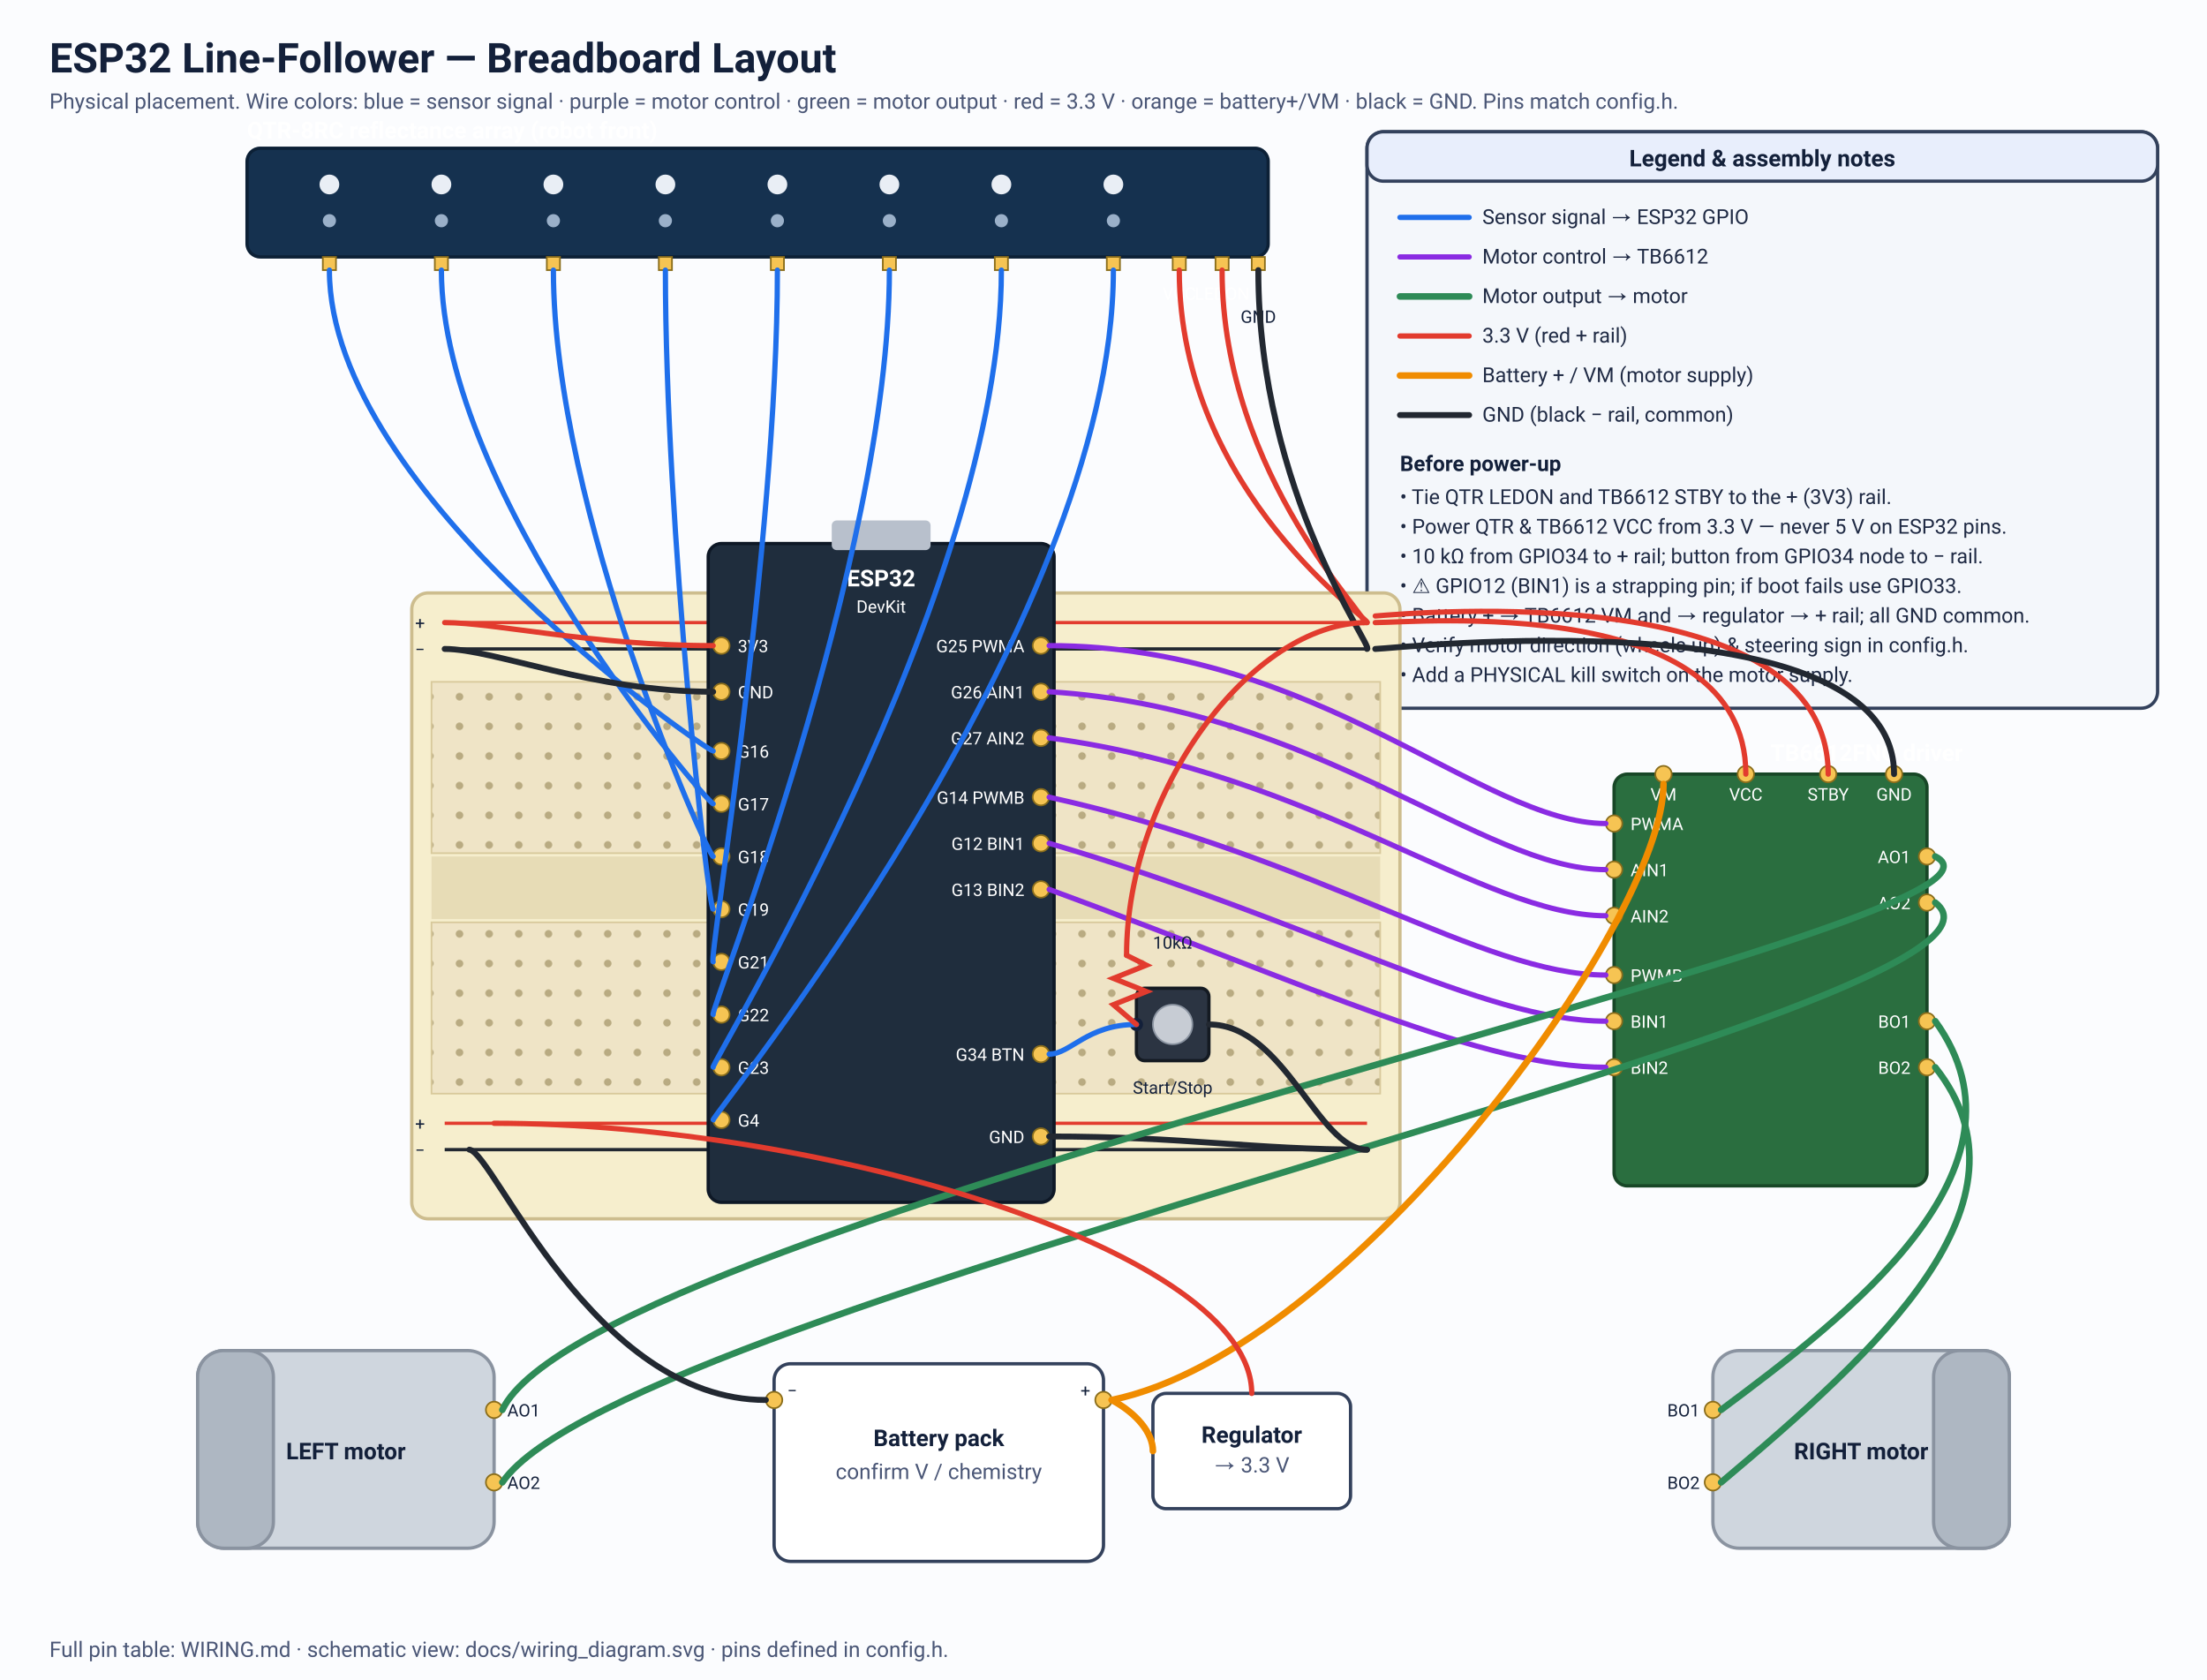
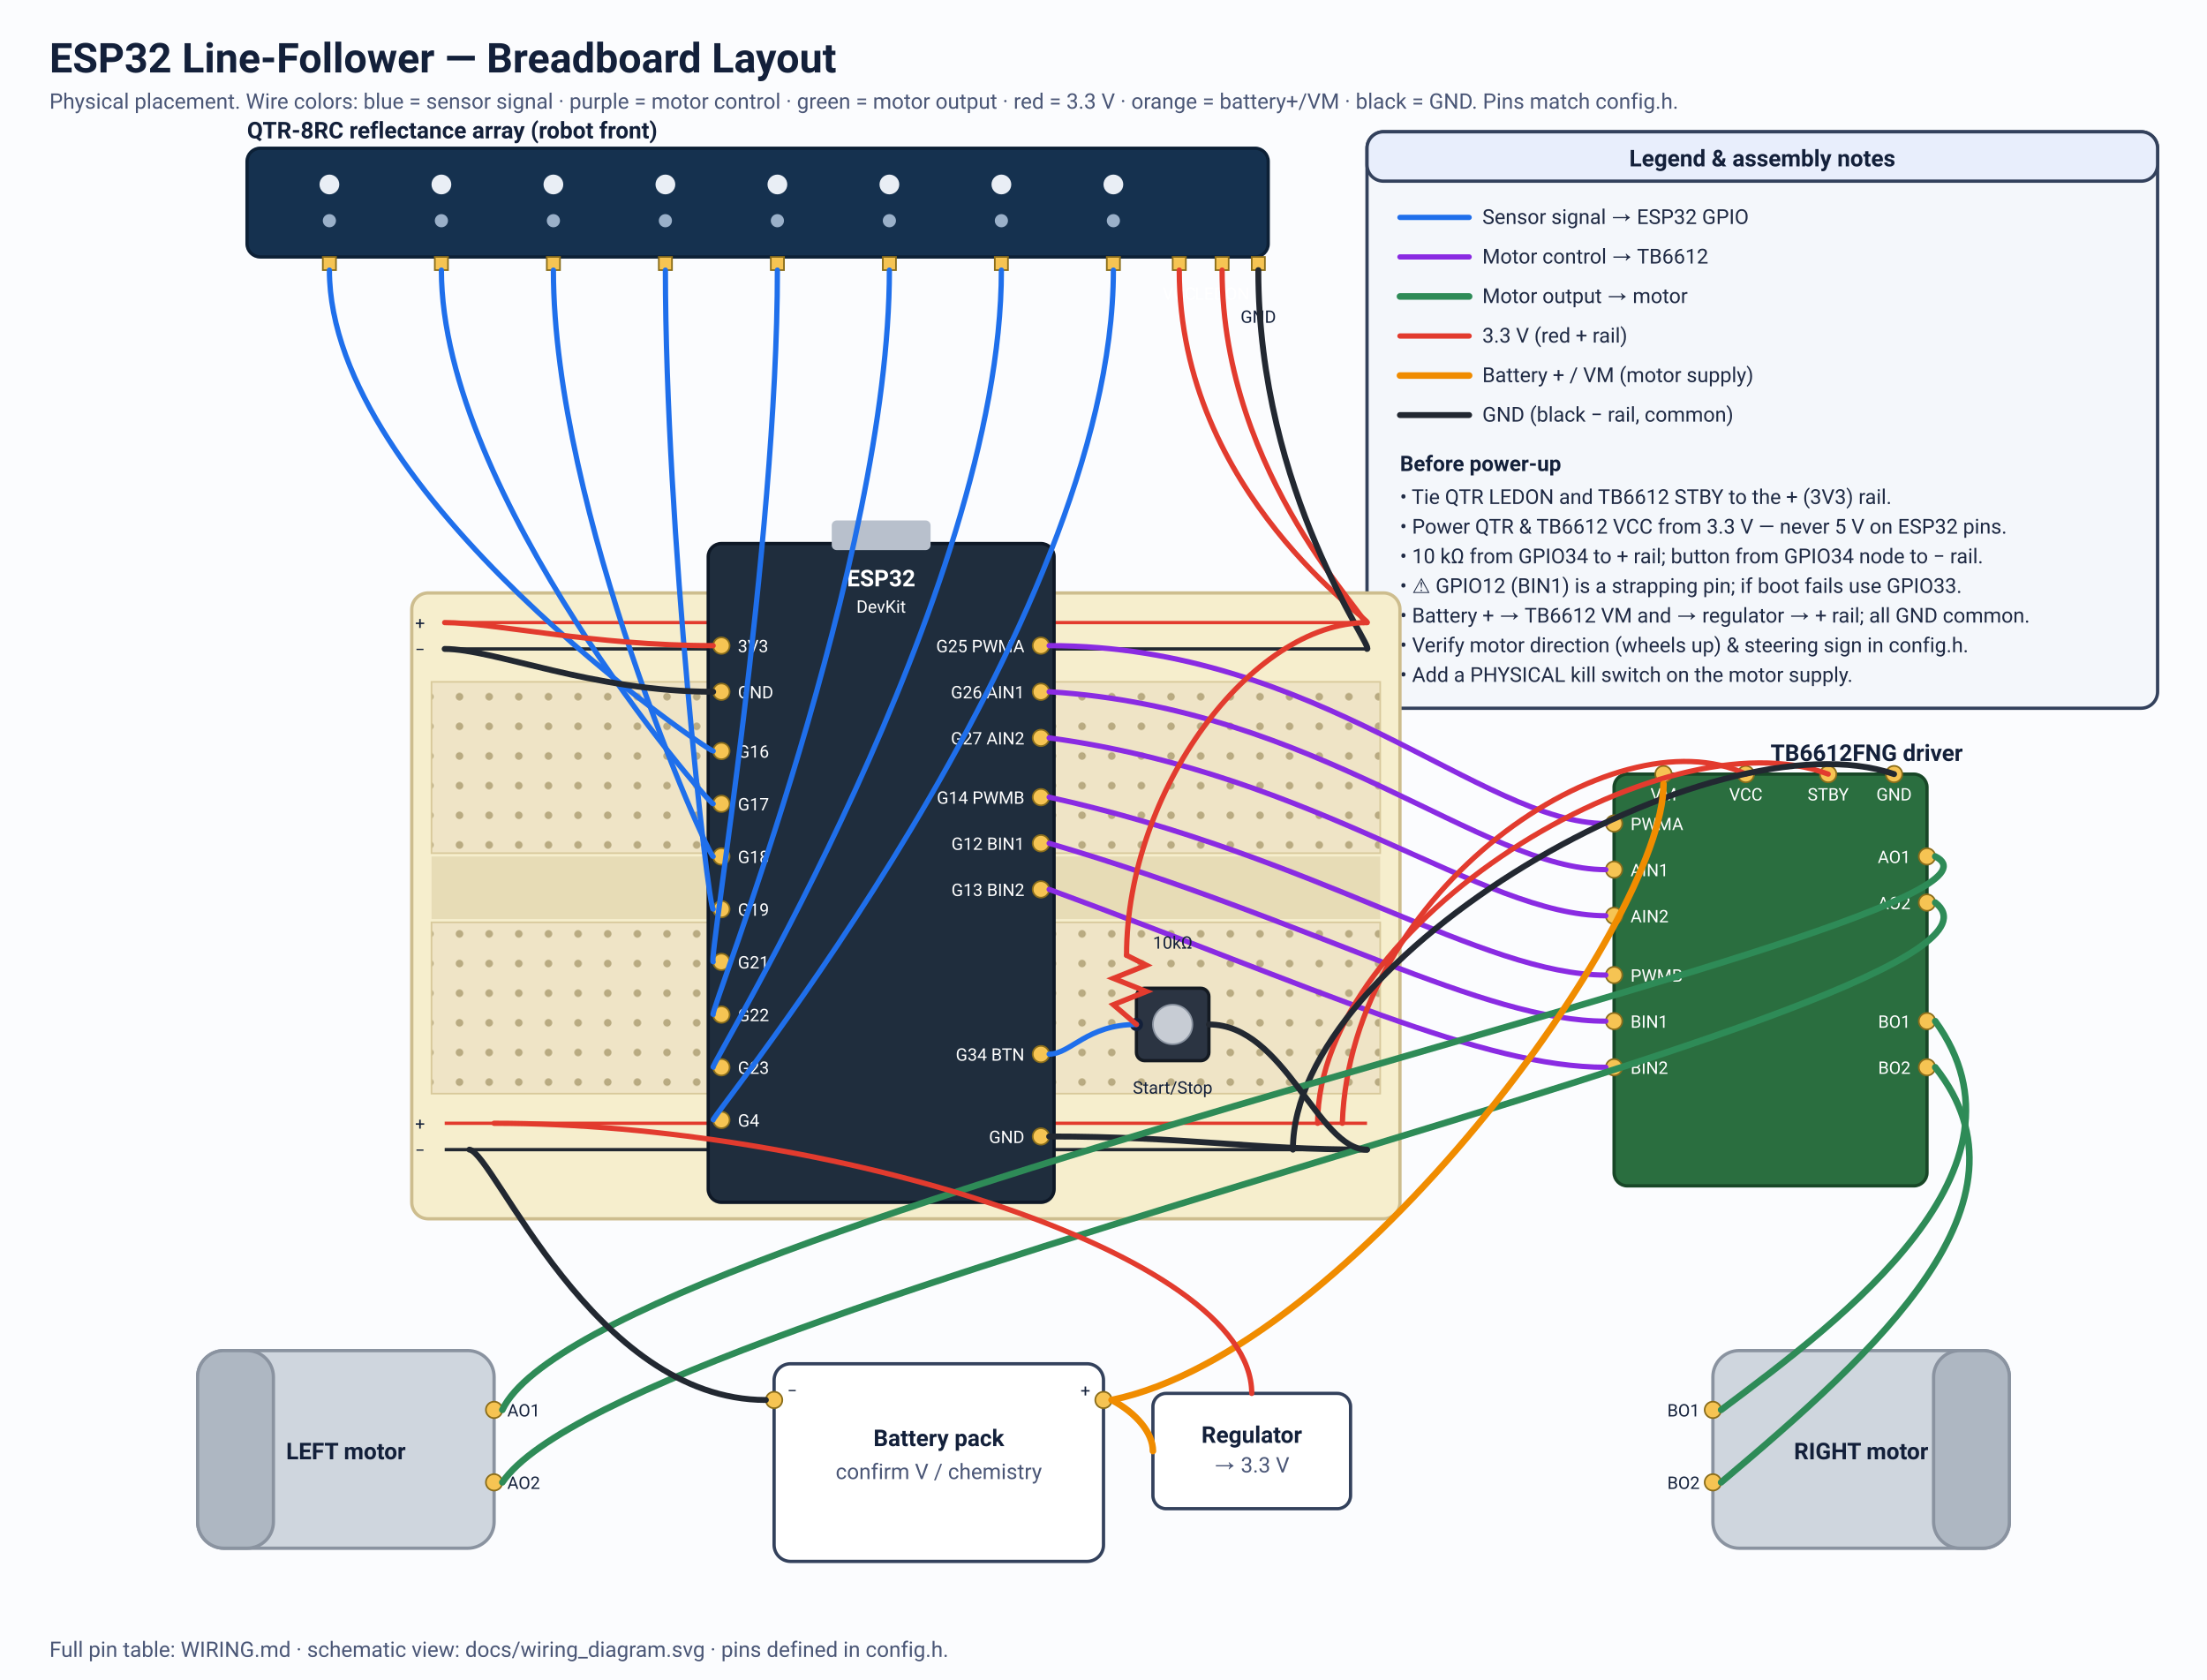
<svg xmlns="http://www.w3.org/2000/svg" viewBox="0 0 1340 1020" font-family="'Segoe UI',Roboto,Helvetica,Arial,sans-serif">
  <style>
    .bg    { fill:#fbfcfe; }
    .title { fill:#13203a; font-size:25px; font-weight:700; }
    .sub   { fill:#4a5676; font-size:13px; }
    .bt    { fill:#ffffff; font-size:14px; font-weight:700; }
    .btd   { fill:#13203a; font-size:14px; font-weight:700; }
    .lab   { fill:#ffffff; font-size:10.5px; }
    .labd  { fill:#13203a; font-size:10.5px; }
    .note  { fill:#1f2a44; font-size:12.5px; }
    .noteb { fill:#13203a; font-size:13px; font-weight:700; }
    .wsig  { stroke:#1f6feb; stroke-width:3.2; fill:none; stroke-linecap:round; }
    .wmot  { stroke:#8a2be2; stroke-width:3.2; fill:none; stroke-linecap:round; }
    .wout  { stroke:#2e8b57; stroke-width:4;   fill:none; stroke-linecap:round; }
    .w3v3  { stroke:#e23b2e; stroke-width:3.2; fill:none; stroke-linecap:round; }
    .wvm   { stroke:#f08c00; stroke-width:4;   fill:none; stroke-linecap:round; }
    .wgnd  { stroke:#222831; stroke-width:3.6; fill:none; stroke-linecap:round; }
    .pad   { fill:#f6c453; stroke:#8a6d1b; stroke-width:1; }
  </style>
  <defs>
    <pattern id="holes" width="18" height="18" patternUnits="userSpaceOnUse">
      <rect width="18" height="18" fill="#efe4c6" />
      <circle cx="9" cy="9" r="2.3" fill="#b9ab82" />
    </pattern>
  </defs>
  <rect class="bg" x="0" y="0" width="1340" height="1020" />
  <text class="title" x="30" y="44">ESP32 Line-Follower — Breadboard Layout</text>
  <text class="sub" x="30" y="66">Physical placement. Wire colors: blue = sensor signal · purple = motor control · green = motor output · red = 3.3 V · orange = battery+/VM · black = GND. Pins match config.h.</text>
  <rect x="150" y="90" width="620" height="66" rx="8" fill="#15314f" stroke="#0c2036" stroke-width="2" />
-   <text class="bt" x="150" y="84" dominant-baseline="auto">QTR-8RC reflectance array (robot front)</text>
+   <text class="btd" x="150" y="84" dominant-baseline="auto">QTR-8RC reflectance array (robot front)</text>
  <g>
    <g fill="#e9eef5">
      <circle cx="200" cy="112" r="6" />
      <circle cx="200" cy="134" r="4" fill="#9ab0c9" />
      <circle cx="268" cy="112" r="6" />
      <circle cx="268" cy="134" r="4" fill="#9ab0c9" />
      <circle cx="336" cy="112" r="6" />
      <circle cx="336" cy="134" r="4" fill="#9ab0c9" />
      <circle cx="404" cy="112" r="6" />
      <circle cx="404" cy="134" r="4" fill="#9ab0c9" />
      <circle cx="472" cy="112" r="6" />
      <circle cx="472" cy="134" r="4" fill="#9ab0c9" />
      <circle cx="540" cy="112" r="6" />
      <circle cx="540" cy="134" r="4" fill="#9ab0c9" />
      <circle cx="608" cy="112" r="6" />
      <circle cx="608" cy="134" r="4" fill="#9ab0c9" />
      <circle cx="676" cy="112" r="6" />
      <circle cx="676" cy="134" r="4" fill="#9ab0c9" />
    </g>
  </g>
  <g>
    <rect class="pad" x="196" y="156" width="8" height="8" />
    <rect class="pad" x="264" y="156" width="8" height="8" />
    <rect class="pad" x="332" y="156" width="8" height="8" />
    <rect class="pad" x="400" y="156" width="8" height="8" />
    <rect class="pad" x="468" y="156" width="8" height="8" />
    <rect class="pad" x="536" y="156" width="8" height="8" />
    <rect class="pad" x="604" y="156" width="8" height="8" />
    <rect class="pad" x="672" y="156" width="8" height="8" />
    <rect class="pad" x="712" y="156" width="8" height="8" />
    <text class="lab" x="716" y="182" text-anchor="middle">VCC</text>
    <rect class="pad" x="738" y="156" width="8" height="8" />
    <text class="lab" x="742" y="182" text-anchor="middle" fill="#13203a">LEDON</text>
    <rect class="pad" x="760" y="156" width="8" height="8" />
    <text class="labd" x="764" y="196" text-anchor="middle">GND</text>
  </g>
  <rect x="830" y="80" width="480" height="350" rx="10" fill="#f4f7fb" stroke="#33415c" stroke-width="2" />
  <rect x="830" y="80" width="480" height="30" rx="10" fill="#e8eefc" stroke="#33415c" stroke-width="2" />
  <text class="btd" x="1070" y="101" text-anchor="middle">Legend &amp; assembly notes</text>
  <g>
    <line class="wsig" x1="850" y1="132" x2="892" y2="132" />
    <text class="note" x="900" y="136">Sensor signal → ESP32 GPIO</text>
    <line class="wmot" x1="850" y1="156" x2="892" y2="156" />
    <text class="note" x="900" y="160">Motor control → TB6612</text>
    <line class="wout" x1="850" y1="180" x2="892" y2="180" />
    <text class="note" x="900" y="184">Motor output → motor</text>
    <line class="w3v3" x1="850" y1="204" x2="892" y2="204" />
    <text class="note" x="900" y="208">3.3 V (red + rail)</text>
    <line class="wvm" x1="850" y1="228" x2="892" y2="228" />
    <text class="note" x="900" y="232">Battery + / VM (motor supply)</text>
    <line class="wgnd" x1="850" y1="252" x2="892" y2="252" />
    <text class="note" x="900" y="256">GND (black − rail, common)</text>
  </g>
  <text class="noteb" x="850" y="286">Before power-up</text>
  <text class="note" x="850" y="306">• Tie QTR LEDON and TB6612 STBY to the + (3V3) rail.</text>
  <text class="note" x="850" y="324">• Power QTR &amp; TB6612 VCC from 3.3 V — never 5 V on ESP32 pins.</text>
  <text class="note" x="850" y="342">• 10 kΩ from GPIO34 to + rail; button from GPIO34 node to − rail.</text>
  <text class="note" x="850" y="360">• ⚠ GPIO12 (BIN1) is a strapping pin; if boot fails use GPIO33.</text>
  <text class="note" x="850" y="378">• Battery + → TB6612 VM and → regulator → + rail; all GND common.</text>
  <text class="note" x="850" y="396">• Verify motor direction (wheels up) &amp; steering sign in config.h.</text>
  <text class="note" x="850" y="414">• Add a PHYSICAL kill switch on the motor supply.</text>
  <rect x="250" y="360" width="600" height="380" rx="10" fill="#f6eecd" stroke="#cdbd8e" stroke-width="2" />
  <line x1="270" y1="378" x2="830" y2="378" stroke="#e23b2e" stroke-width="2" />
  <text class="labd" x="258" y="382" text-anchor="end" fill="#e23b2e">+</text>
  <line x1="270" y1="394" x2="830" y2="394" stroke="#222831" stroke-width="2" />
  <text class="labd" x="258" y="398" text-anchor="end">−</text>
  <rect x="262" y="414" width="576" height="104" fill="url(#holes)" stroke="#d8c99b" />
  <rect x="262" y="560" width="576" height="104" fill="url(#holes)" stroke="#d8c99b" />
  <rect x="262" y="520" width="576" height="38" fill="#e7dcb6" />
  <text class="sub" x="550" y="543" text-anchor="middle" fill="#9a8a5a">center channel</text>
  <line x1="270" y1="682" x2="830" y2="682" stroke="#e23b2e" stroke-width="2" />
  <text class="labd" x="258" y="686" text-anchor="end" fill="#e23b2e">+</text>
  <line x1="270" y1="698" x2="830" y2="698" stroke="#222831" stroke-width="2" />
  <text class="labd" x="258" y="702" text-anchor="end">−</text>
  <rect x="430" y="330" width="210" height="400" rx="8" fill="#1f2d3d" stroke="#0e1826" stroke-width="2" />
  <rect x="505" y="316" width="60" height="18" rx="3" fill="#b8c0cc" />
  <text class="bt" x="535" y="356" text-anchor="middle">ESP32</text>
  <text class="lab" x="535" y="372" text-anchor="middle" fill="#9fb0c4">DevKit</text>
  <g>
    <circle class="pad" cx="438" cy="392" r="5" />
    <text class="lab" x="448" y="396">3V3</text>
    <circle class="pad" cx="438" cy="420" r="5" />
    <text class="lab" x="448" y="424">GND</text>
    <circle class="pad" cx="438" cy="456" r="5" />
    <text class="lab" x="448" y="460">G16</text>
    <circle class="pad" cx="438" cy="488" r="5" />
    <text class="lab" x="448" y="492">G17</text>
    <circle class="pad" cx="438" cy="520" r="5" />
    <text class="lab" x="448" y="524">G18</text>
    <circle class="pad" cx="438" cy="552" r="5" />
    <text class="lab" x="448" y="556">G19</text>
    <circle class="pad" cx="438" cy="584" r="5" />
    <text class="lab" x="448" y="588">G21</text>
    <circle class="pad" cx="438" cy="616" r="5" />
    <text class="lab" x="448" y="620">G22</text>
    <circle class="pad" cx="438" cy="648" r="5" />
    <text class="lab" x="448" y="652">G23</text>
    <circle class="pad" cx="438" cy="680" r="5" />
    <text class="lab" x="448" y="684">G4</text>
  </g>
  <g>
    <circle class="pad" cx="632" cy="392" r="5" />
    <text class="lab" x="622" y="396" text-anchor="end">G25 PWMA</text>
    <circle class="pad" cx="632" cy="420" r="5" />
    <text class="lab" x="622" y="424" text-anchor="end">G26 AIN1</text>
    <circle class="pad" cx="632" cy="448" r="5" />
    <text class="lab" x="622" y="452" text-anchor="end">G27 AIN2</text>
    <circle class="pad" cx="632" cy="484" r="5" />
    <text class="lab" x="622" y="488" text-anchor="end">G14 PWMB</text>
    <circle class="pad" cx="632" cy="512" r="5" />
    <text class="lab" x="622" y="516" text-anchor="end">G12 BIN1</text>
    <circle class="pad" cx="632" cy="540" r="5" />
    <text class="lab" x="622" y="544" text-anchor="end">G13 BIN2</text>
    <circle class="pad" cx="632" cy="640" r="5" />
    <text class="lab" x="622" y="644" text-anchor="end">G34 BTN</text>
    <circle class="pad" cx="632" cy="690" r="5" />
    <text class="lab" x="622" y="694" text-anchor="end">GND</text>
  </g>
  <rect x="980" y="470" width="190" height="250" rx="8" fill="#2a6e3f" stroke="#184727" stroke-width="2" />
-   <text class="bt" x="1075" y="462" text-anchor="start">TB6612FNG driver</text>
+   <text class="btd" x="1075" y="462" text-anchor="start">TB6612FNG driver</text>
  <g>
    <circle class="pad" cx="980" cy="500" r="5" />
    <text class="lab" x="990" y="504">PWMA</text>
    <circle class="pad" cx="980" cy="528" r="5" />
    <text class="lab" x="990" y="532">AIN1</text>
    <circle class="pad" cx="980" cy="556" r="5" />
    <text class="lab" x="990" y="560">AIN2</text>
    <circle class="pad" cx="980" cy="592" r="5" />
    <text class="lab" x="990" y="596">PWMB</text>
    <circle class="pad" cx="980" cy="620" r="5" />
    <text class="lab" x="990" y="624">BIN1</text>
    <circle class="pad" cx="980" cy="648" r="5" />
    <text class="lab" x="990" y="652">BIN2</text>
  </g>
  <g>
    <circle class="pad" cx="1010" cy="470" r="5" />
    <text class="lab" x="1010" y="486" text-anchor="middle">VM</text>
    <circle class="pad" cx="1060" cy="470" r="5" />
    <text class="lab" x="1060" y="486" text-anchor="middle">VCC</text>
    <circle class="pad" cx="1110" cy="470" r="5" />
    <text class="lab" x="1110" y="486" text-anchor="middle">STBY</text>
    <circle class="pad" cx="1150" cy="470" r="5" />
    <text class="lab" x="1150" y="486" text-anchor="middle">GND</text>
  </g>
  <g>
    <circle class="pad" cx="1170" cy="520" r="5" />
    <text class="lab" x="1160" y="524" text-anchor="end">AO1</text>
    <circle class="pad" cx="1170" cy="548" r="5" />
    <text class="lab" x="1160" y="552" text-anchor="end">AO2</text>
    <circle class="pad" cx="1170" cy="620" r="5" />
    <text class="lab" x="1160" y="624" text-anchor="end">BO1</text>
    <circle class="pad" cx="1170" cy="648" r="5" />
    <text class="lab" x="1160" y="652" text-anchor="end">BO2</text>
  </g>
  <g>
    <rect x="120" y="820" width="180" height="120" rx="16" fill="#cfd6de" stroke="#8a93a0" stroke-width="2" />
    <rect x="120" y="820" width="46" height="120" rx="16" fill="#aeb7c2" stroke="#8a93a0" stroke-width="2" />
    <text class="btd" x="210" y="886" text-anchor="middle">LEFT motor</text>
    <circle class="pad" cx="300" cy="856" r="5" />
    <text class="labd" x="308" y="860">AO1</text>
    <circle class="pad" cx="300" cy="900" r="5" />
    <text class="labd" x="308" y="904">AO2</text>
  </g>
  <g>
    <rect x="1040" y="820" width="180" height="120" rx="16" fill="#cfd6de" stroke="#8a93a0" stroke-width="2" />
    <rect x="1174" y="820" width="46" height="120" rx="16" fill="#aeb7c2" stroke="#8a93a0" stroke-width="2" />
    <text class="btd" x="1130" y="886" text-anchor="middle">RIGHT motor</text>
    <circle class="pad" cx="1040" cy="856" r="5" />
    <text class="labd" x="1032" y="860" text-anchor="end">BO1</text>
    <circle class="pad" cx="1040" cy="900" r="5" />
    <text class="labd" x="1032" y="904" text-anchor="end">BO2</text>
  </g>
  <rect x="470" y="828" width="200" height="120" rx="10" fill="#ffffff" stroke="#33415c" stroke-width="2" />
  <text class="btd" x="570" y="878" text-anchor="middle">Battery pack</text>
  <text class="sub" x="570" y="898" text-anchor="middle">confirm V / chemistry</text>
  <circle class="pad" cx="670" cy="850" r="5" />
  <text class="labd" x="662" y="848" text-anchor="end">+</text>
  <circle class="pad" cx="470" cy="850" r="5" />
  <text class="labd" x="478" y="848">−</text>
  <rect x="700" y="846" width="120" height="70" rx="8" fill="#ffffff" stroke="#33415c" stroke-width="2" />
  <text class="btd" x="760" y="876" text-anchor="middle">Regulator</text>
  <text class="sub" x="760" y="894" text-anchor="middle">→ 3.3 V</text>
  <g class="wsig">
    <path d="M200,164 C200,300 430,456 433,456" />
    <path d="M268,164 C268,300 430,488 433,488" />
    <path d="M336,164 C336,310 430,520 433,520" />
    <path d="M404,164 C404,320 430,552 433,552" />
    <path d="M472,164 C472,330 430,584 433,584" />
    <path d="M540,164 C540,340 430,616 433,616" />
    <path d="M608,164 C608,360 430,648 433,648" />
    <path d="M676,164 C676,380 430,680 433,680" />
  </g>
  <path class="w3v3" d="M716,164 C716,300 835,378 830,378" />
  <path class="w3v3" d="M742,164 C742,290 835,378 828,378" />
  <path class="wgnd" d="M764,164 C764,300 835,394 830,394" />
  <path class="w3v3" d="M433,392 C360,392 300,378 270,378" />
  <path class="wgnd" d="M433,420 C360,420 300,394 270,394" />
  <path class="wgnd" d="M637,690 C720,690 760,698 830,698" />
  <g class="wmot">
    <path d="M637,392 C800,392 900,500 975,500" />
    <path d="M637,420 C800,430 900,528 975,528" />
    <path d="M637,448 C800,470 900,556 975,556" />
    <path d="M637,484 C800,520 900,592 975,592" />
    <path d="M637,512 C800,560 900,620 975,620" />
    <path d="M637,540 C800,600 900,648 975,648" />
  </g>
-   <path class="w3v3" d="M1060,470 C1060,360 860,378 835,378" />
-   <path class="w3v3" d="M1110,470 C1110,350 860,372 835,374" />
-   <path class="wgnd" d="M1150,470 C1150,360 845,394 835,394" />
+   <path class="w3v3" d="M1060,470 C980,432 820,540 815,682" />
+   <path class="w3v3" d="M1110,470 C1010,432 800,560 800,682" />
+   <path class="wgnd" d="M1150,470 C1040,432 785,580 785,698" />
  <path class="wout" d="M1175,520 C1255,560 360,740 305,856" />
  <path class="wout" d="M1175,548 C1255,610 380,790 305,900" />
  <path class="wout" d="M1175,620 C1240,710 1120,800 1045,856" />
  <path class="wout" d="M1175,648 C1240,730 1140,820 1045,900" />
  <path class="wvm" d="M675,850 C820,820 1010,560 1010,476" />
  <path class="wvm" d="M675,850 C690,858 700,870 700,881" />
  <path class="w3v3" d="M760,846 C760,760 500,682 300,682" />
  <path class="wgnd" d="M465,850 C360,850 300,700 285,698" />
  <rect x="690" y="600" width="44" height="44" rx="5" fill="#2b3442" stroke="#141a22" stroke-width="2" />
  <circle cx="712" cy="622" r="12" fill="#c7ccd4" stroke="#8a93a0" />
  <text class="labd" x="712" y="664" text-anchor="middle">Start/Stop</text>
  <circle cx="690" cy="622" r="4" fill="#13203a" />
  <path class="wsig" d="M690,622 C660,622 650,640 637,640" />
  <polyline class="w3v3" points="690,622 676,610 696,602 676,594 696,586 684,580" />
  <path class="w3v3" d="M684,580 C684,480 760,378 830,378" />
  <text class="labd" x="700" y="576">10kΩ</text>
  <path class="wgnd" d="M734,622 C780,622 800,698 830,698" />
  <text class="sub" x="30" y="1006">Full pin table: WIRING.md · schematic view: docs/wiring_diagram.svg · pins defined in config.h.</text>
</svg>
